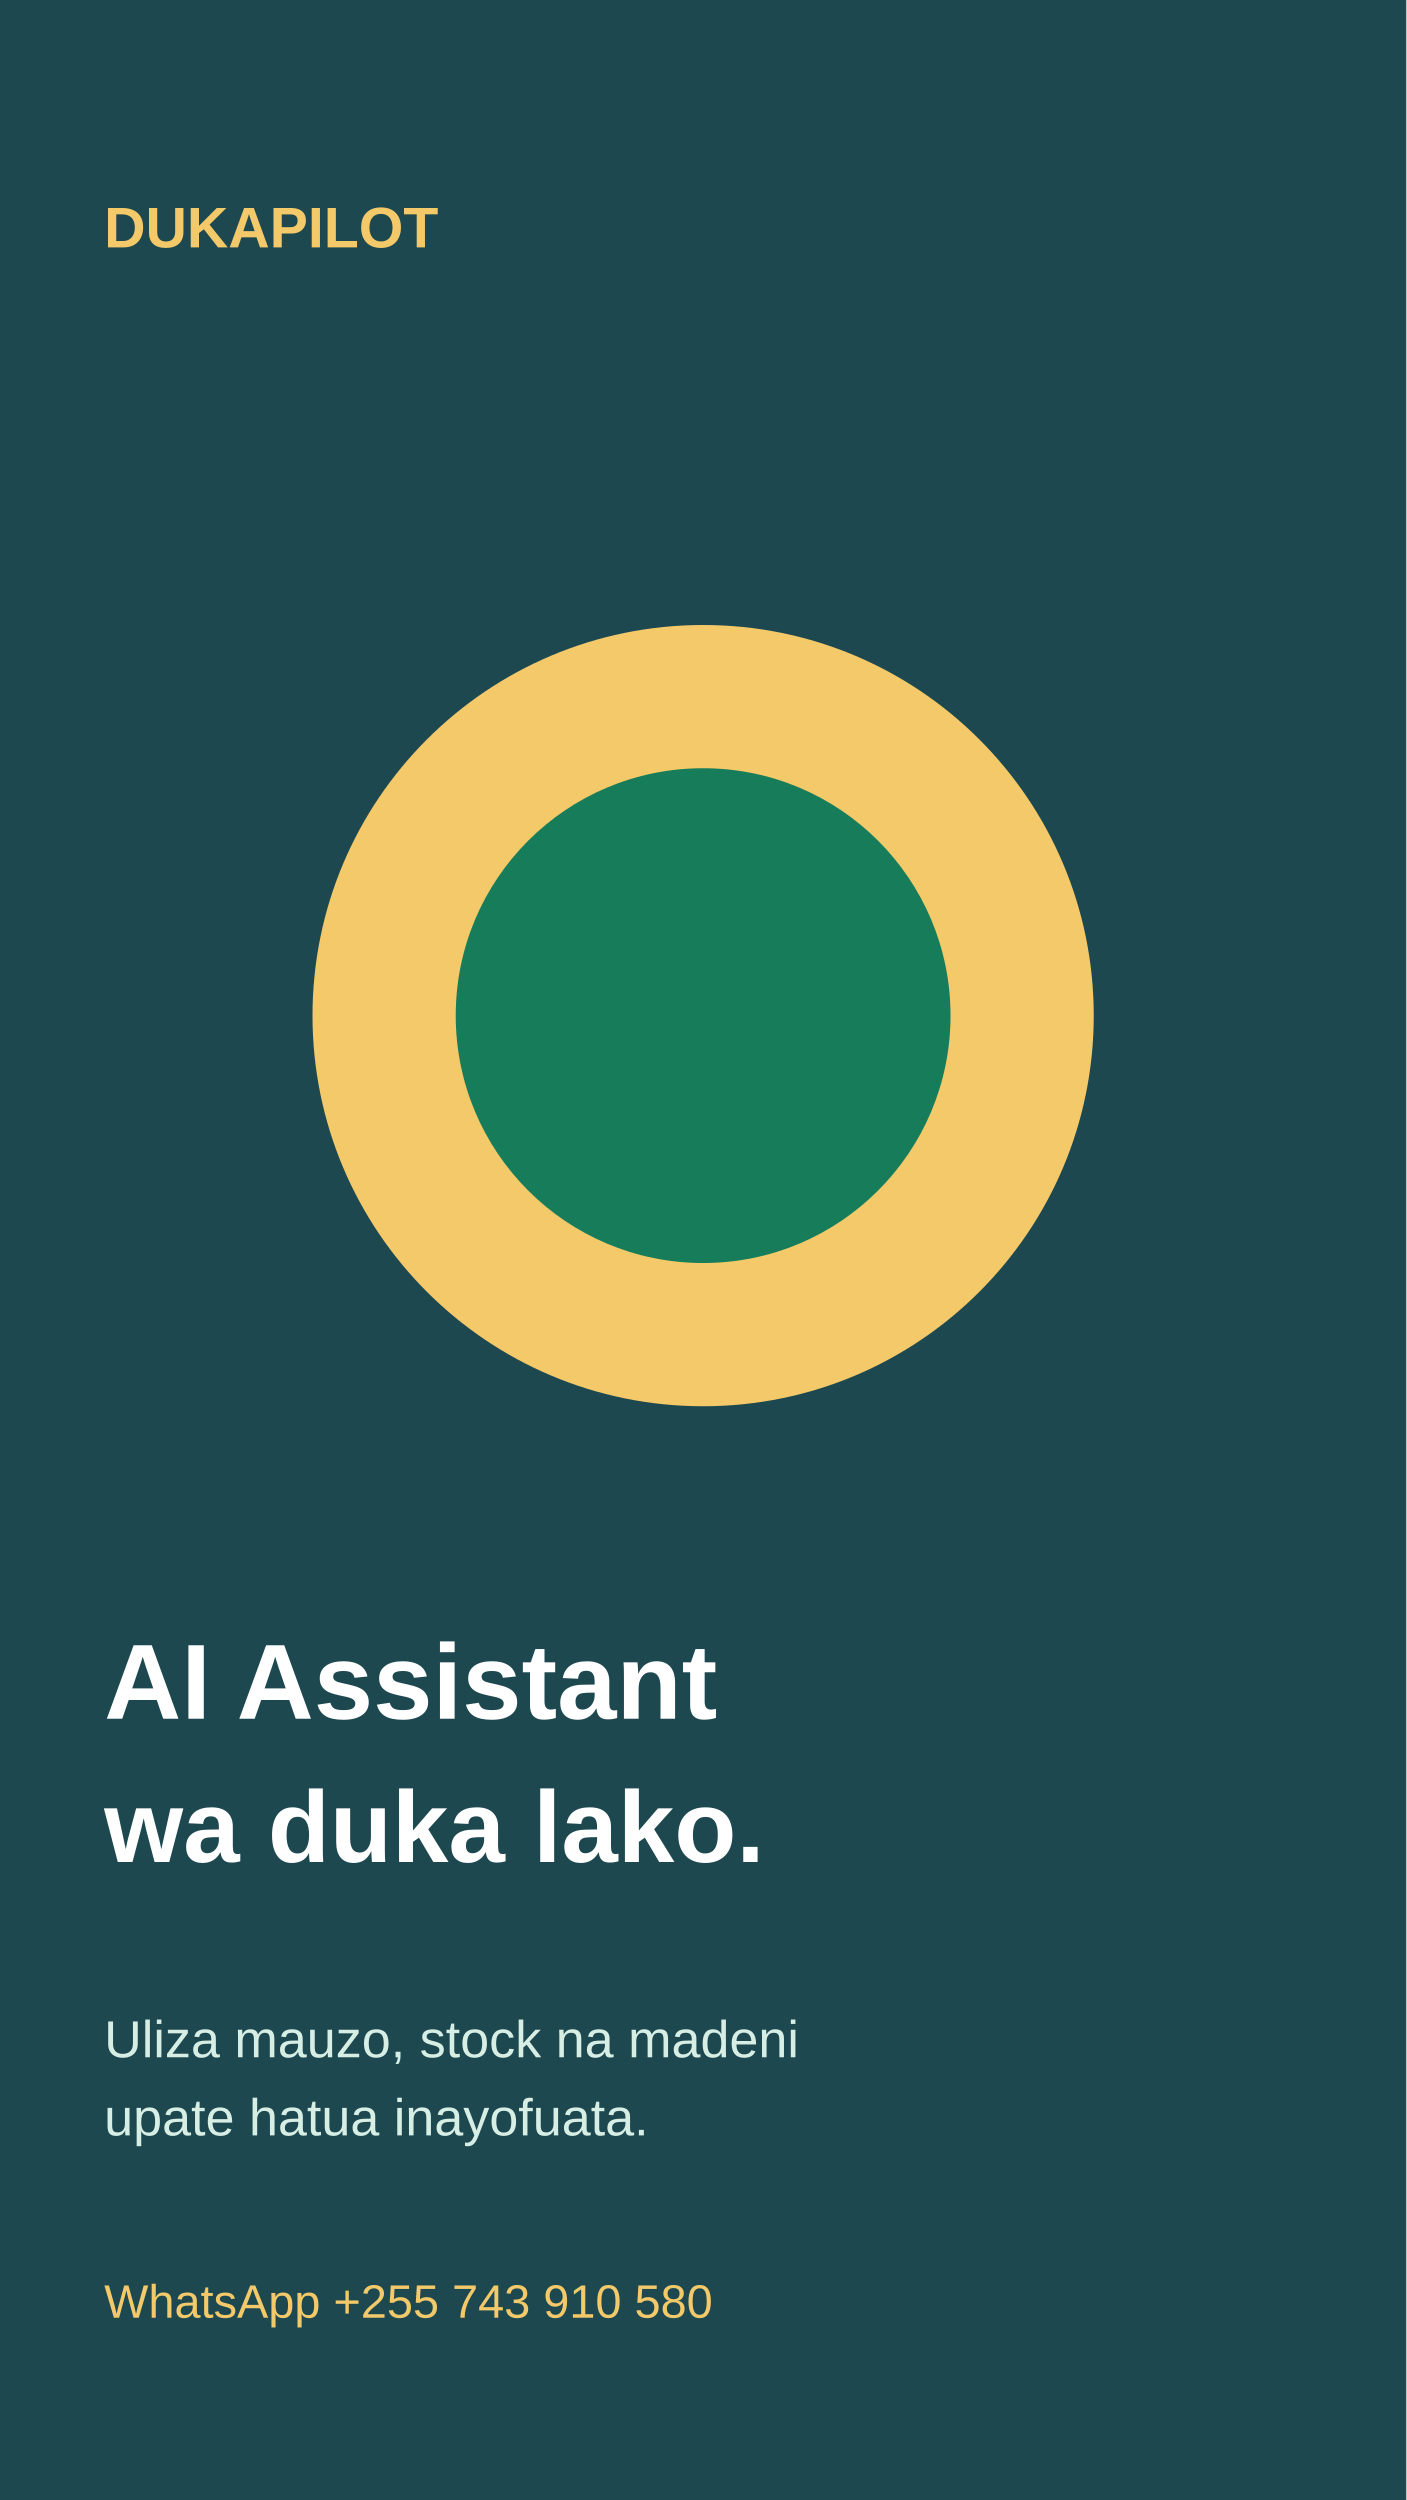
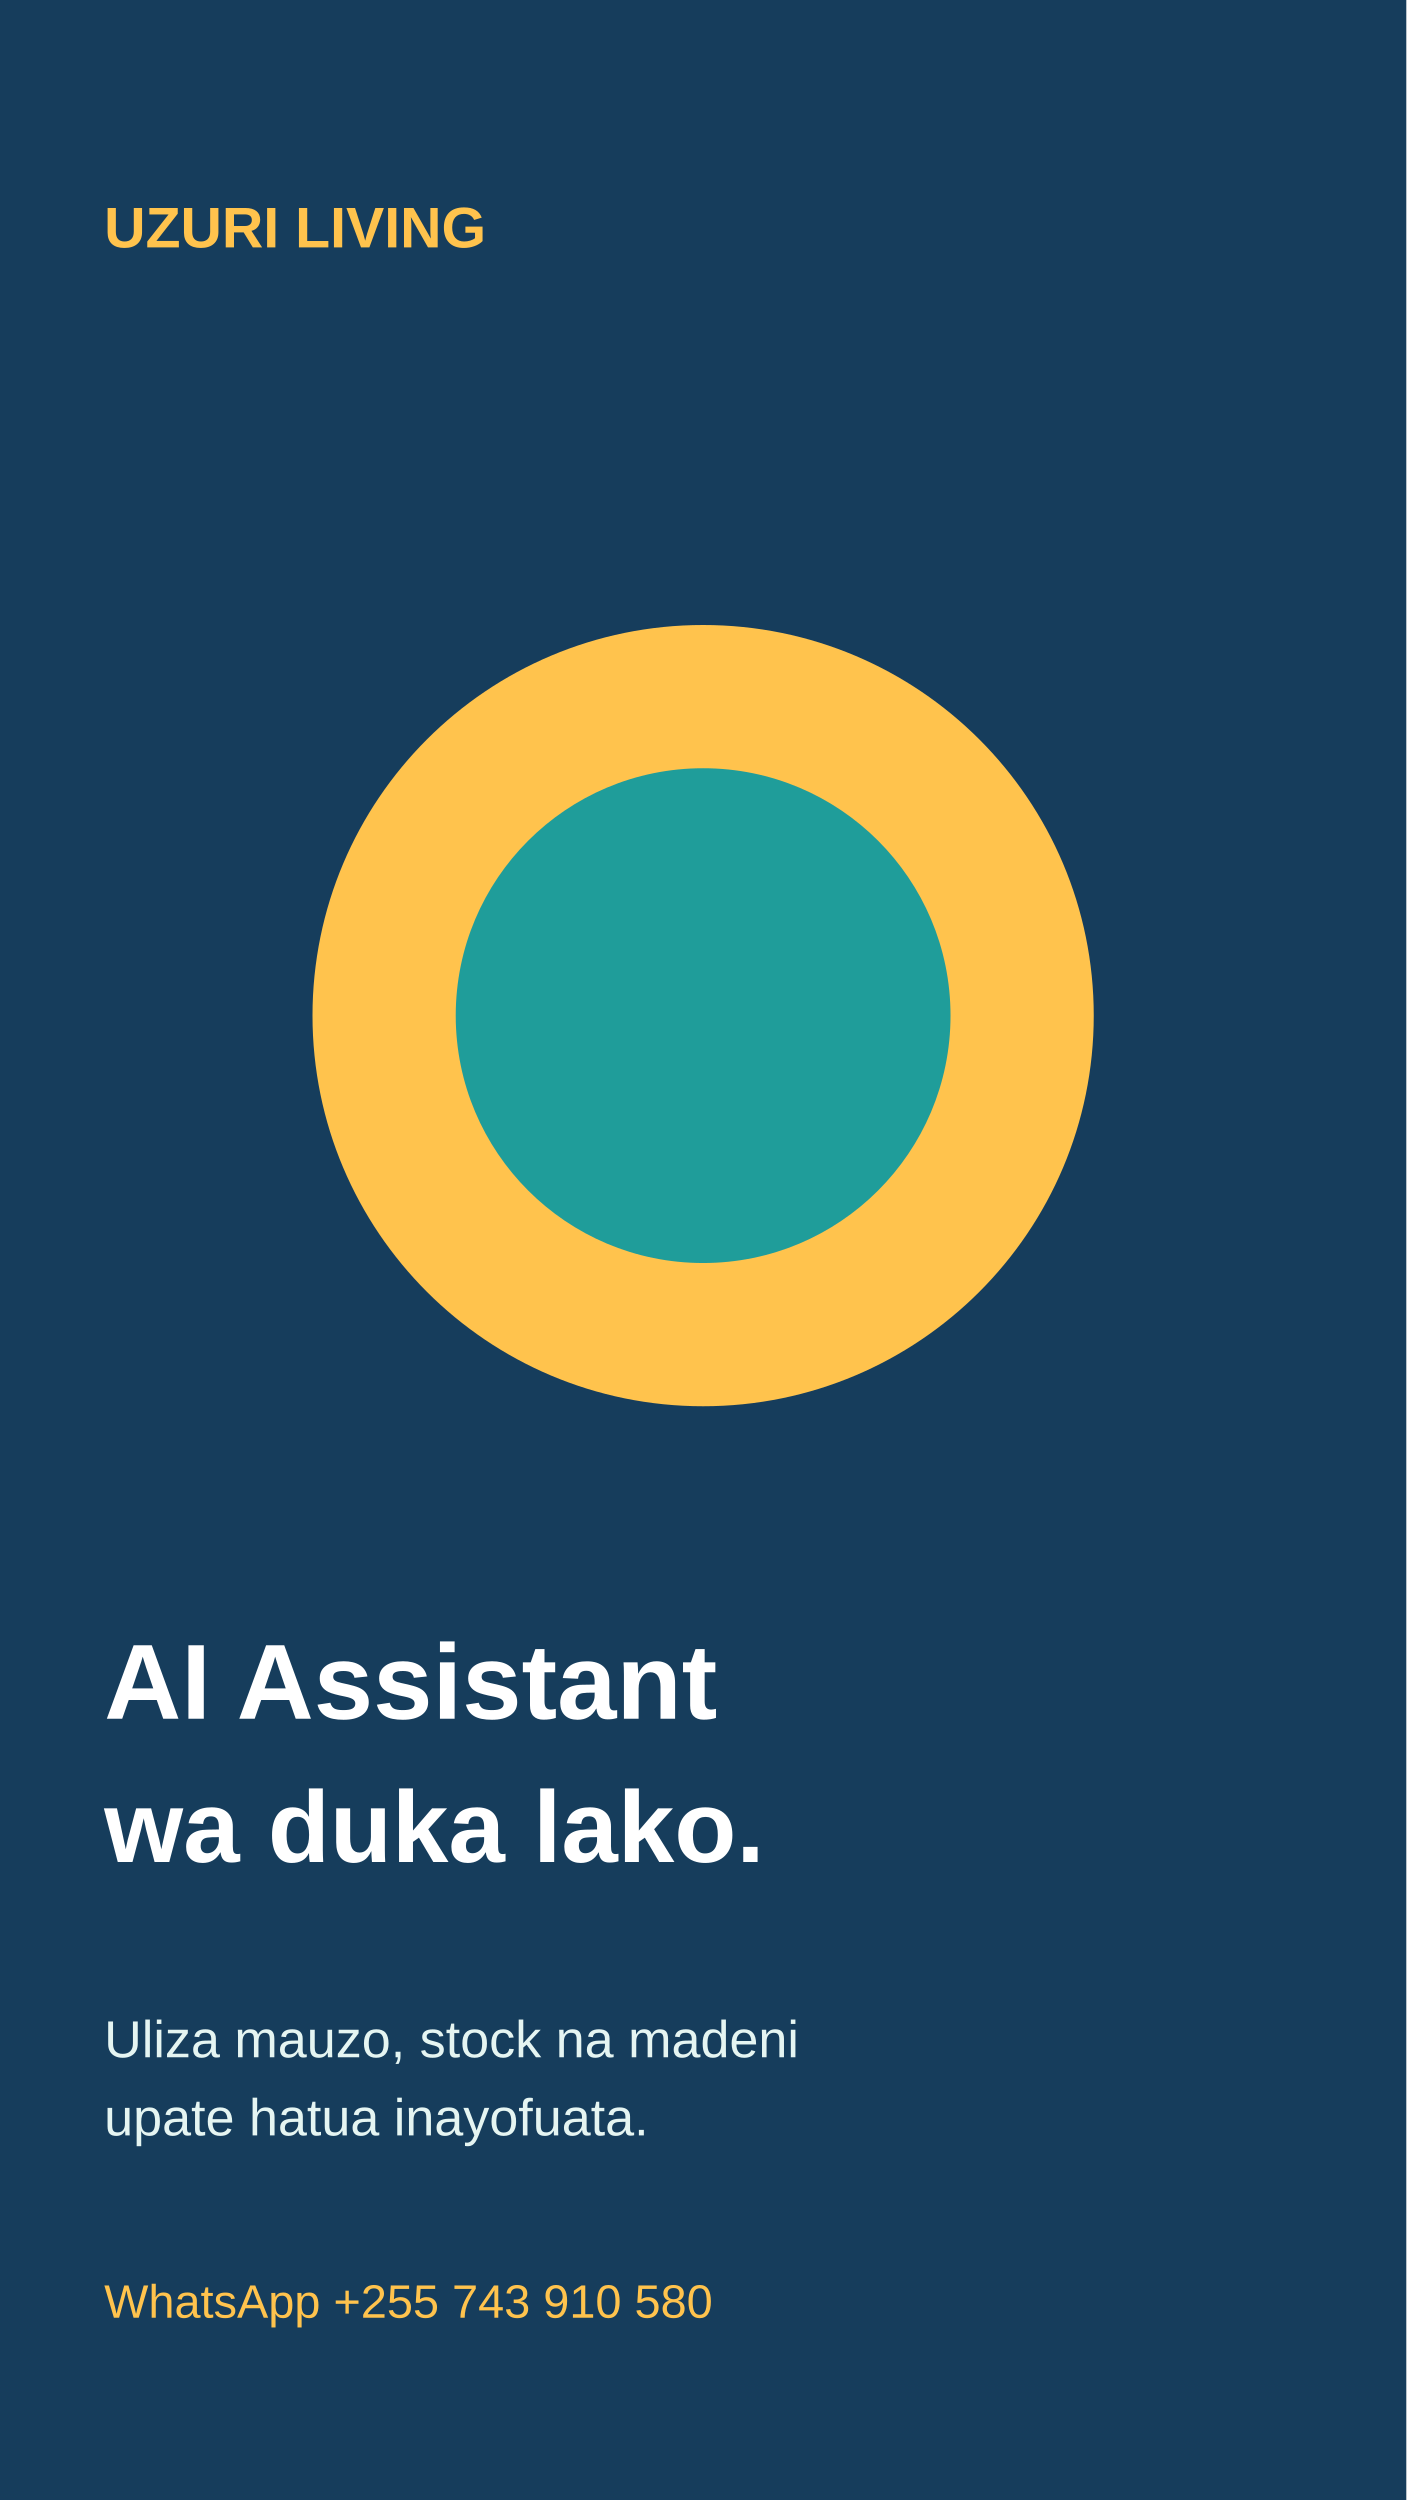
<svg xmlns="http://www.w3.org/2000/svg" width="1080" height="1920">
-   <rect width="1080" height="1920" fill="#1d4850" />
-   <circle cx="540" cy="780" r="300" fill="#f3c969" />
-   <circle cx="540" cy="780" r="190" fill="#167c5a" />
-   <text x="80" y="190" fill="#f3c969" font-family="Arial" font-size="44" font-weight="700">DUKAPILOT</text>
+   <rect width="1080" height="1920" fill="#163d5c" />
+   <circle cx="540" cy="780" r="300" fill="#ffc34d" />
+   <circle cx="540" cy="780" r="190" fill="#1f9d9a" />
+   <text x="80" y="190" fill="#ffc34d" font-family="Arial" font-size="44" font-weight="700">UZURI LIVING</text>
  <text x="80" y="1320" fill="white" font-family="Arial" font-size="82" font-weight="700">AI Assistant</text>
  <text x="80" y="1430" fill="white" font-family="Arial" font-size="78" font-weight="700">wa duka lako.</text>
-   <text x="80" y="1580" fill="#d7eee5" font-family="Arial" font-size="40">Uliza mauzo, stock na madeni</text>
-   <text x="80" y="1640" fill="#d7eee5" font-family="Arial" font-size="40">upate hatua inayofuata.</text>
-   <text x="80" y="1780" fill="#f3c969" font-family="Arial" font-size="36">WhatsApp +255 743 910 580</text>
+   <text x="80" y="1580" fill="#e5f5f2" font-family="Arial" font-size="40">Uliza mauzo, stock na madeni</text>
+   <text x="80" y="1640" fill="#e5f5f2" font-family="Arial" font-size="40">upate hatua inayofuata.</text>
+   <text x="80" y="1780" fill="#ffc34d" font-family="Arial" font-size="36">WhatsApp +255 743 910 580</text>
</svg>
